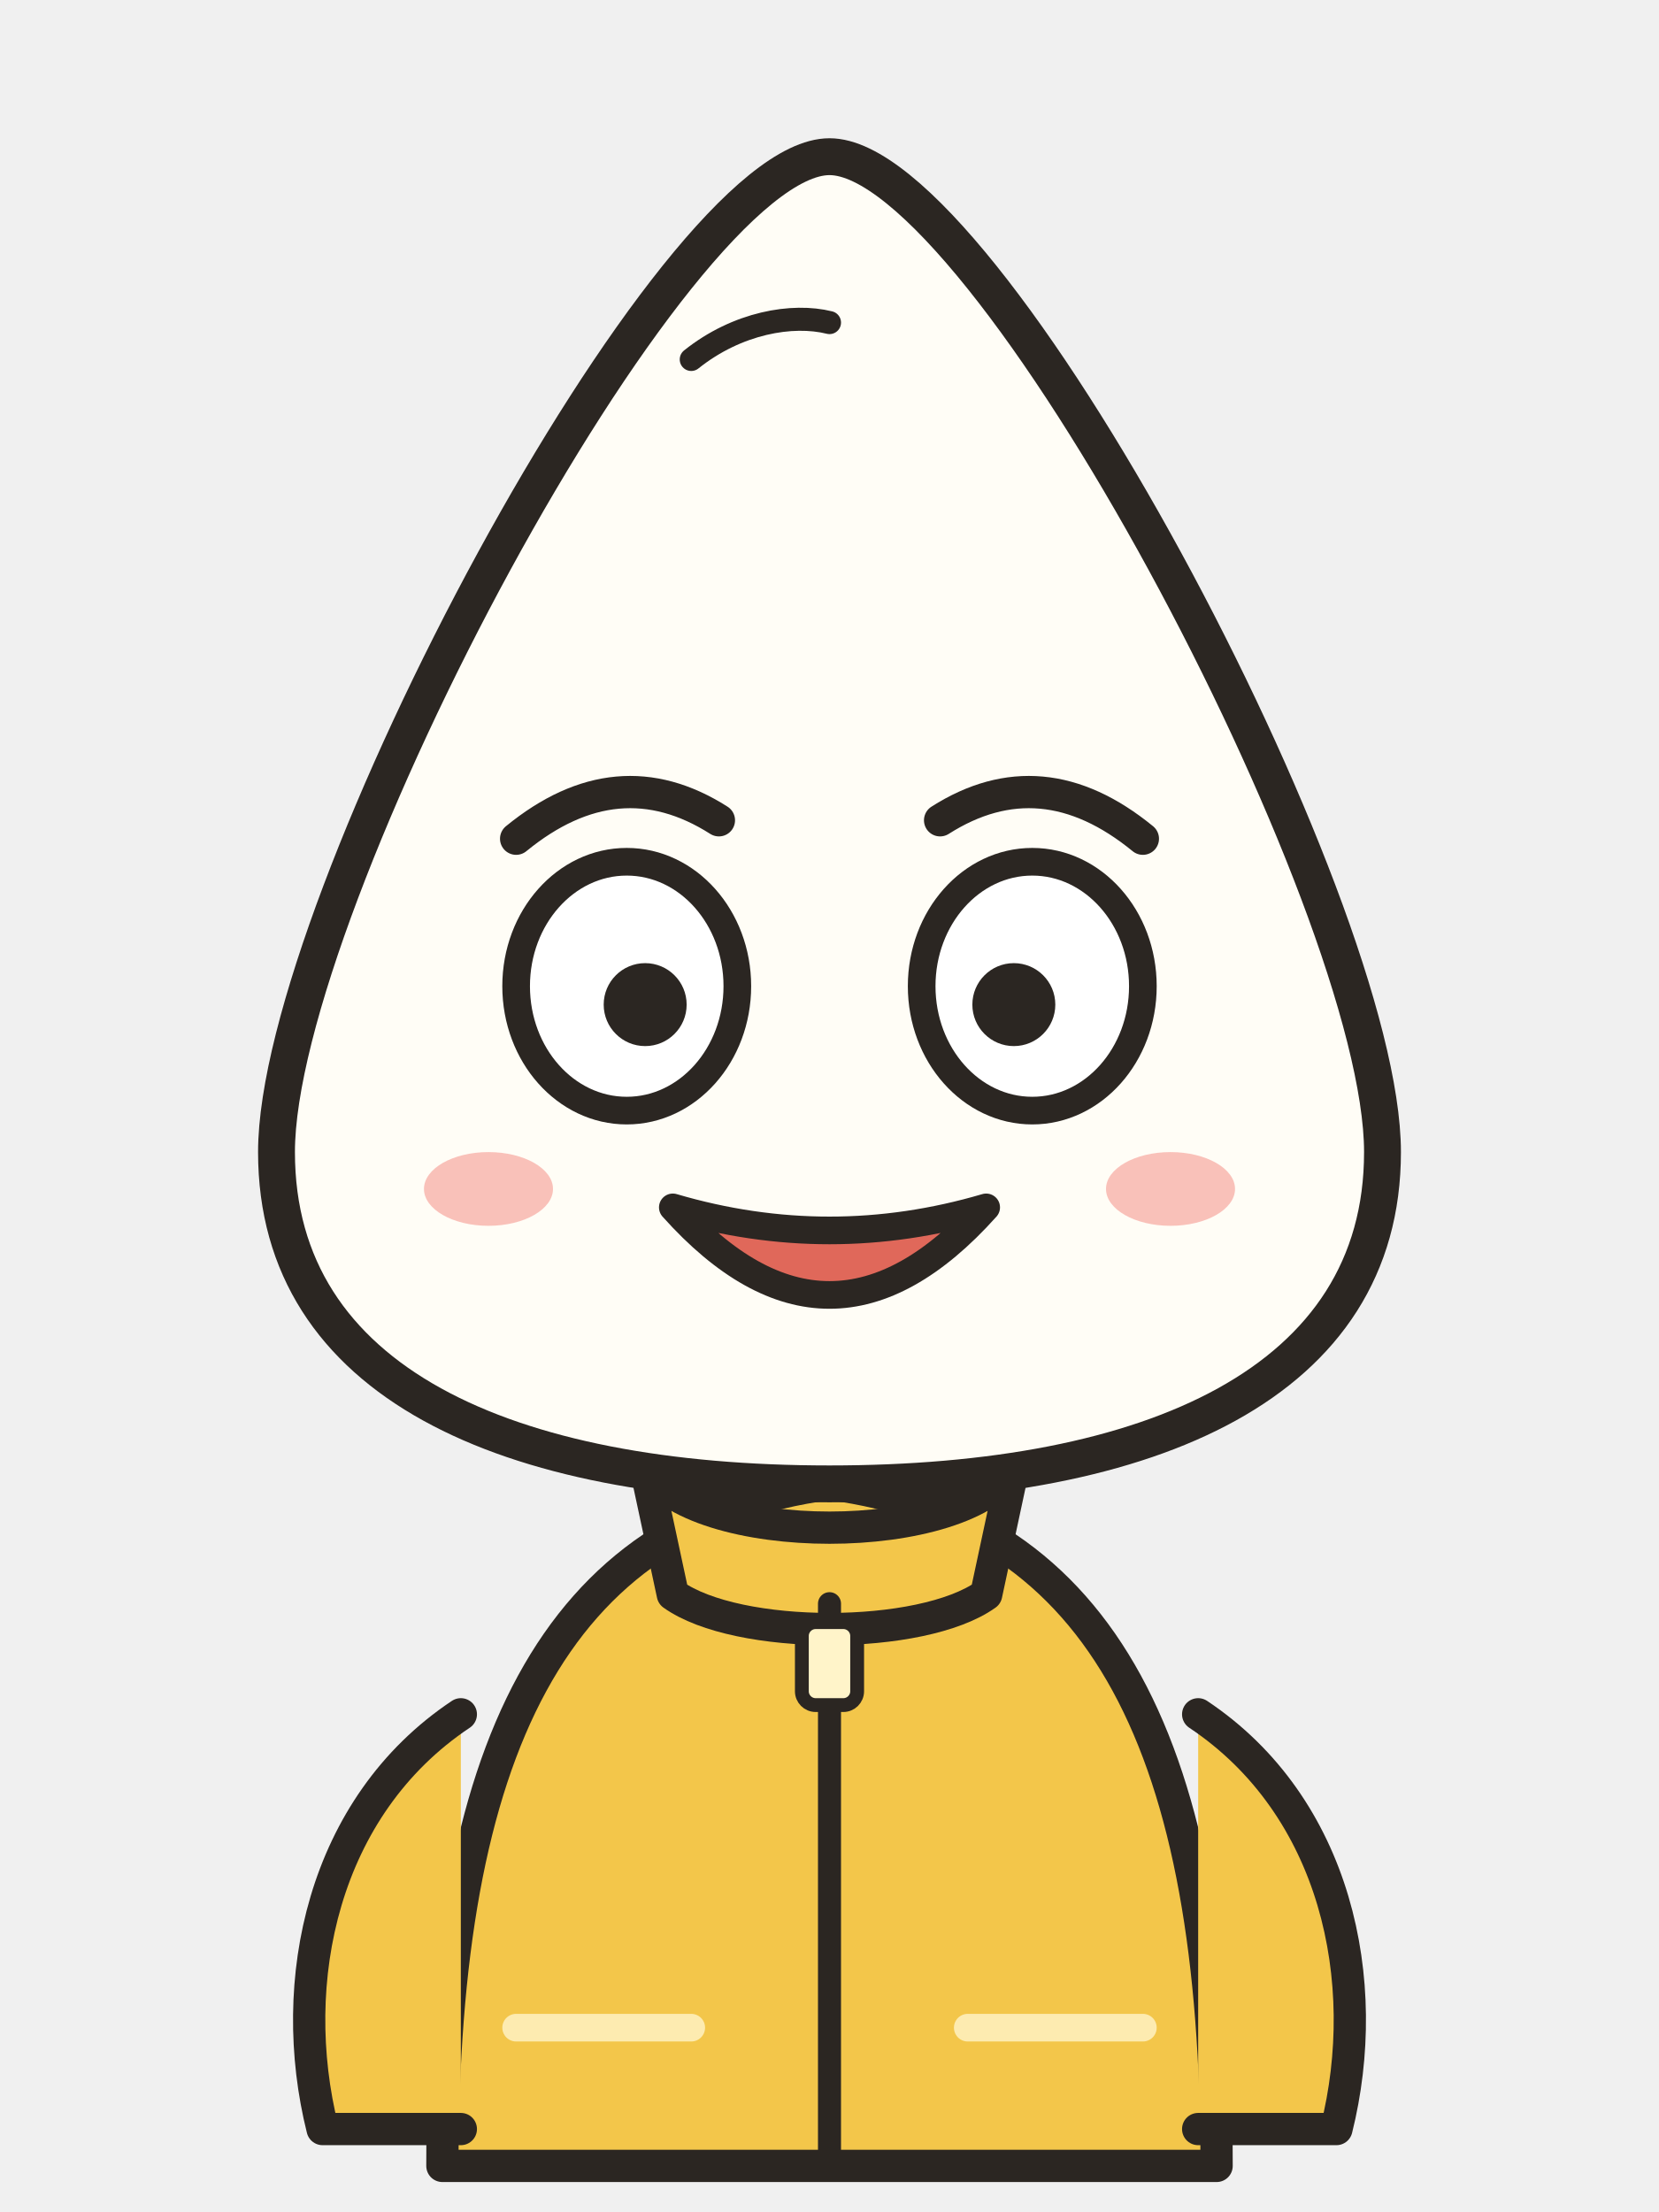
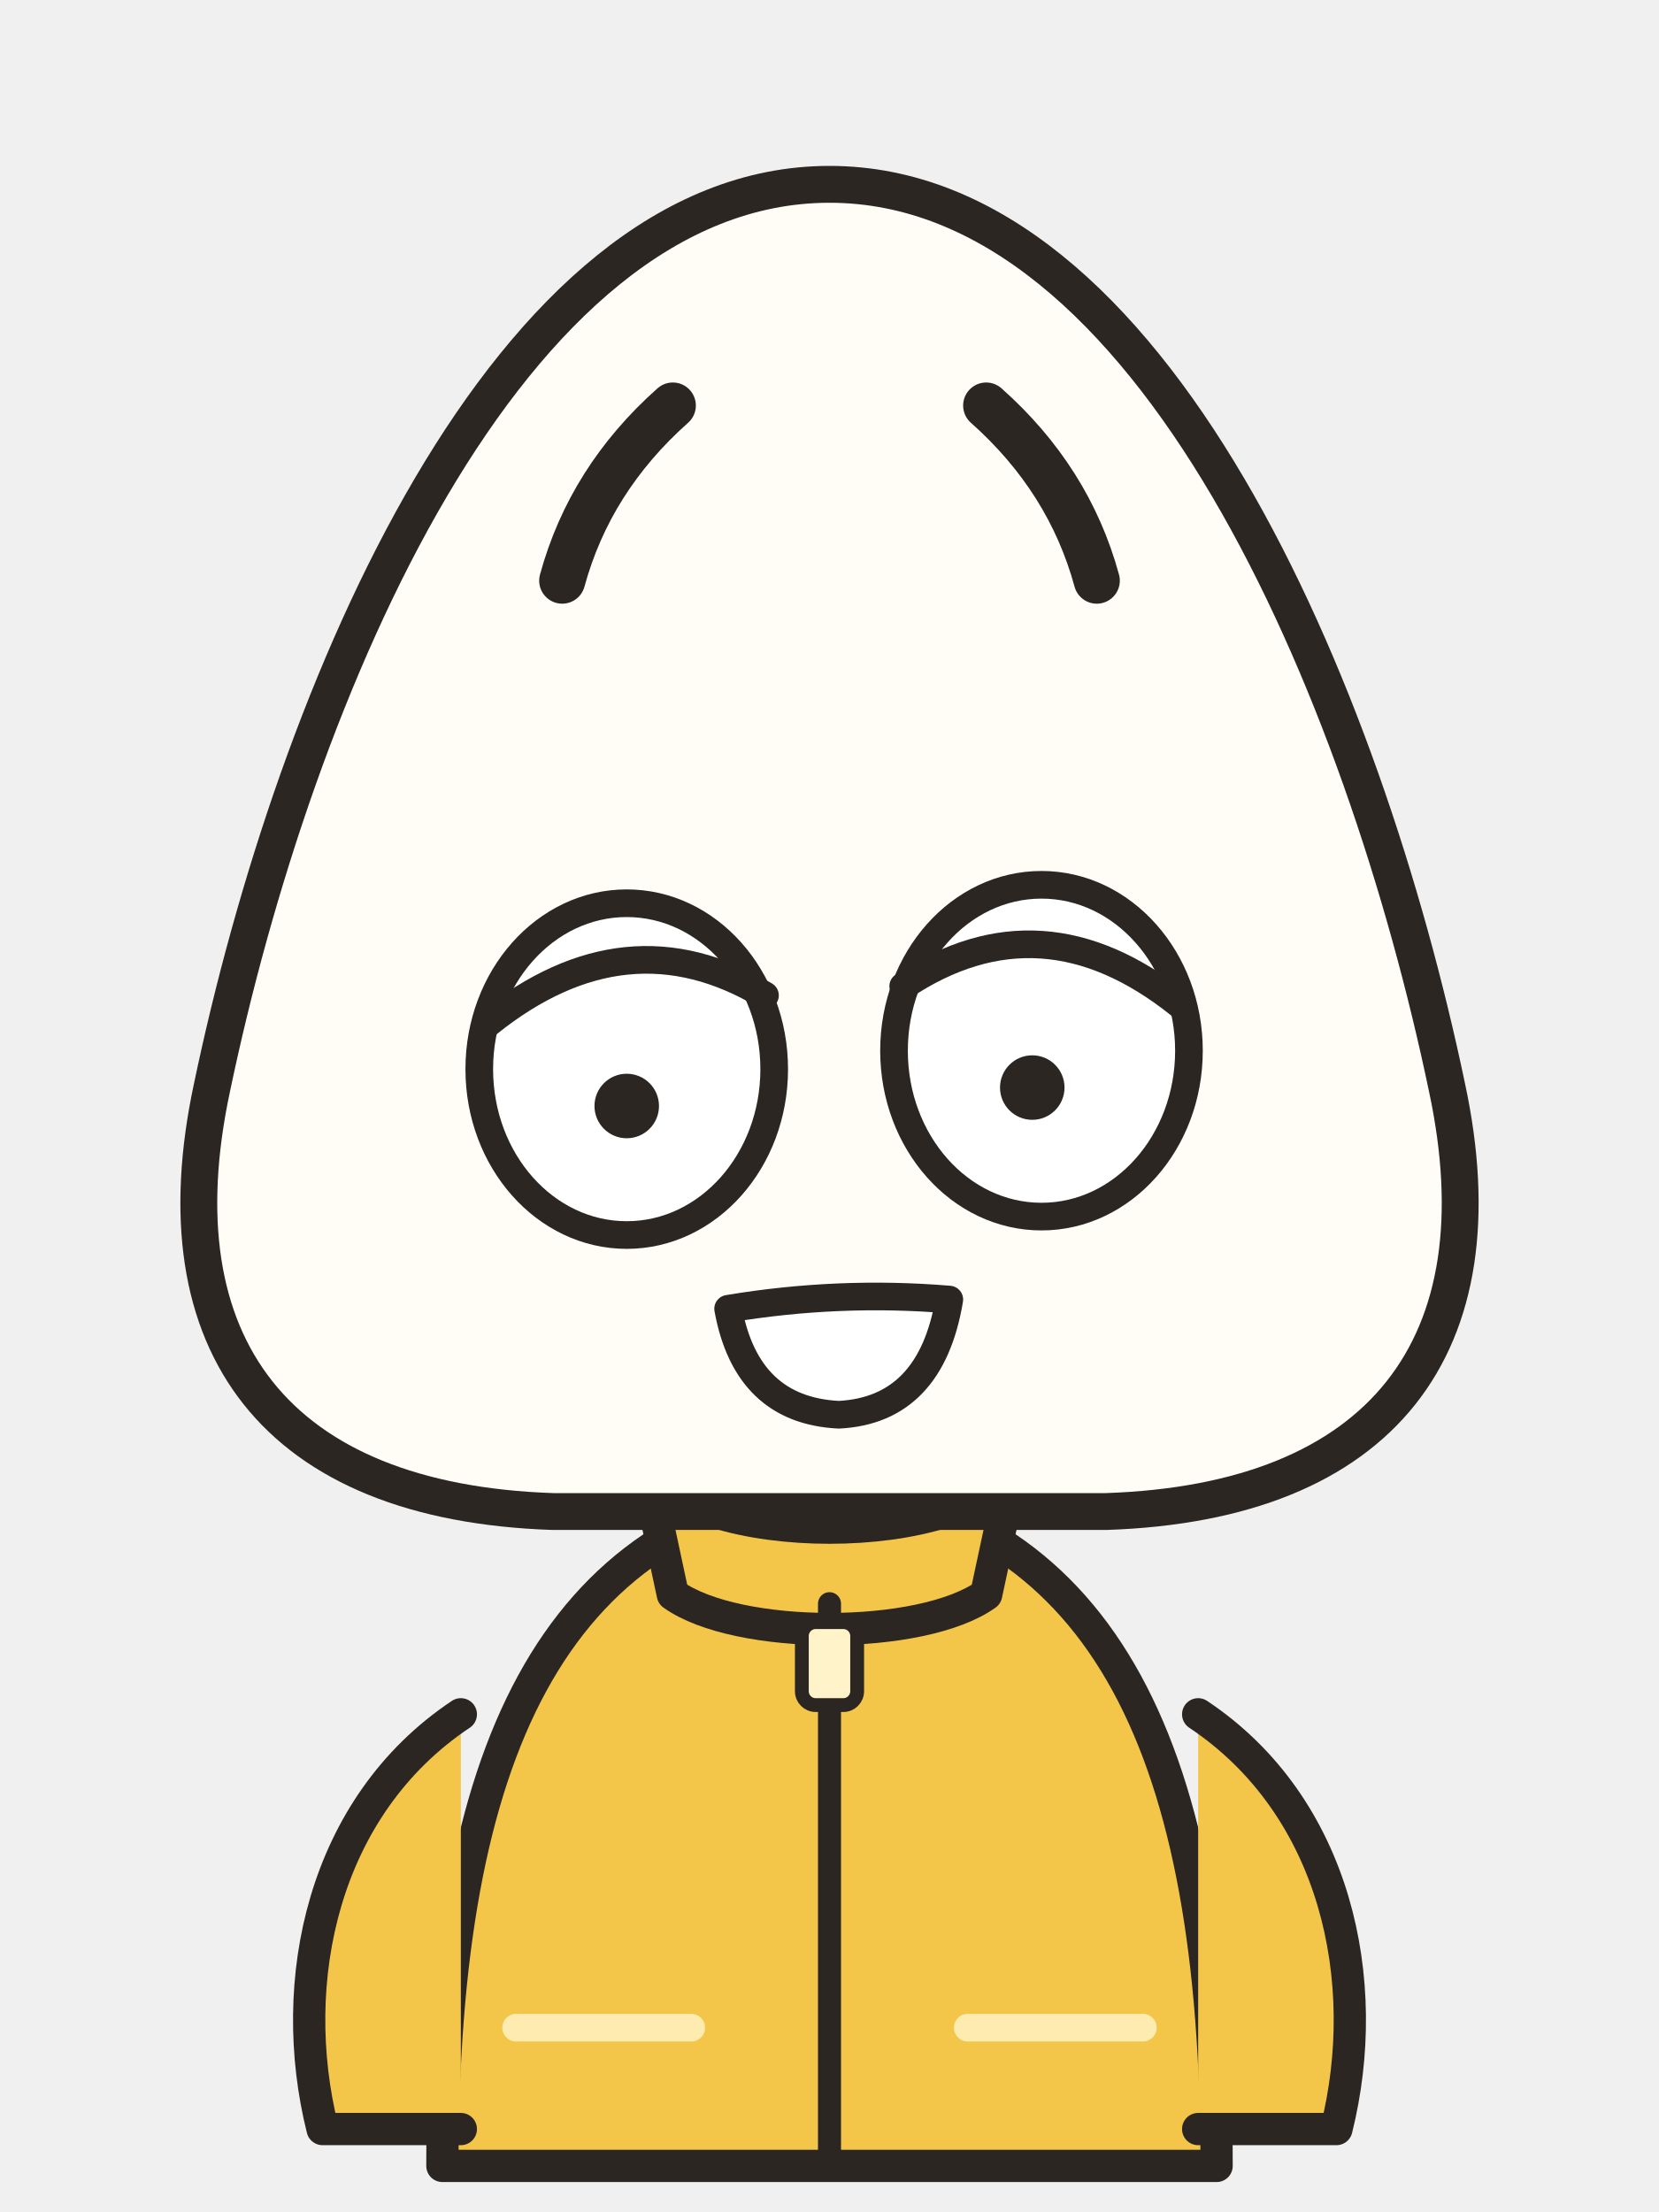
<svg xmlns="http://www.w3.org/2000/svg" viewBox="0 0 360 480" width="360" height="480" role="img" aria-label="ソネ">
  <g stroke="#2b2622" stroke-width="7" stroke-linejoin="round" stroke-linecap="round">
    <path d="M96 470 C96 380 120 330 180 322 C240 330 264 380 264 470 Z" fill="#f3c64a" />
    <path d="M100 372 C70 392 62 430 70 462 L100 462" fill="#f3c64a" />
    <path d="M260 372 C290 392 298 430 290 462 L260 462" fill="#f3c64a" />
    <path d="M140 318 C150 336 210 336 220 318 L214 346 C200 356 160 356 146 346 Z" fill="#f3c64a" />
    <path d="M180 348 L180 470" fill="none" stroke-width="5" />
  </g>
  <rect x="174" y="352" width="12" height="18" rx="3" fill="#fff4c9" stroke="#2b2622" stroke-width="3" />
  <path d="M112 440 H150 M210 440 H248" stroke="#fff4c9" stroke-width="6" stroke-linecap="round" opacity="0.8" />
-   <path d="M180 34 C214 34 300 196 300 250 C300 300 250 322 180 322 C110 322 60 300 60 250 C60 196 146 34 180 34 Z" fill="#fffdf6" stroke="#2b2622" stroke-width="8" stroke-linejoin="round" />
-   <path d="M150 78 C160 70 172 68 180 70" fill="none" stroke="#2b2622" stroke-width="5" stroke-linecap="round" />
-   <path d="M112 182 Q134 164 156 178 M204 178 Q226 164 248 182" fill="none" stroke="#2b2622" stroke-width="7" stroke-linecap="round" />
-   <ellipse cx="136" cy="214" rx="24" ry="27" fill="#fff" stroke="#2b2622" stroke-width="6" />
-   <ellipse cx="224" cy="214" rx="24" ry="27" fill="#fff" stroke="#2b2622" stroke-width="6" />
-   <circle cx="140" cy="218" r="9" fill="#2b2622" />
-   <circle cx="220" cy="218" r="9" fill="#2b2622" />
-   <path d="M146 262 Q180 300 214 262 Q180 272 146 262 Z" fill="#e0685a" stroke="#2b2622" stroke-width="6" stroke-linejoin="round" />
-   <ellipse cx="106" cy="258" rx="14" ry="8" fill="#f7a8a0" opacity="0.7" />
-   <ellipse cx="254" cy="258" rx="14" ry="8" fill="#f7a8a0" opacity="0.7" />
+   <path d="M180 40 C250 40 296 150 314 236 C326 292 300 326 240 328 H120 C60 326 34 292 46 236 C64 150 110 40 180 40 Z" fill="#fffdf6" stroke="#2b2622" stroke-width="8" stroke-linejoin="round" />
+   <path d="M122 126 Q128 104 146 88 M214 88 Q232 104 238 126" fill="none" stroke="#2b2622" stroke-width="10" stroke-linecap="round" />
+   <ellipse cx="136" cy="232" rx="32" ry="36" fill="#fff" stroke="#2b2622" stroke-width="6" />
+   <ellipse cx="226" cy="228" rx="32" ry="36" fill="#fff" stroke="#2b2622" stroke-width="6" />
+   <path d="M106 222 Q136 198 166 216" fill="none" stroke="#2b2622" stroke-width="6" stroke-linecap="round" />
+   <path d="M196 214 Q226 194 256 218" fill="none" stroke="#2b2622" stroke-width="6" stroke-linecap="round" />
+   <circle cx="136" cy="240" r="7" fill="#2b2622" />
+   <circle cx="224" cy="236" r="7" fill="#2b2622" />
+   <path d="M158 284 Q182 280 206 282 Q202 306 182 307 Q162 306 158 284 Z" fill="#fff" stroke="#2b2622" stroke-width="6" stroke-linejoin="round" />
</svg>
